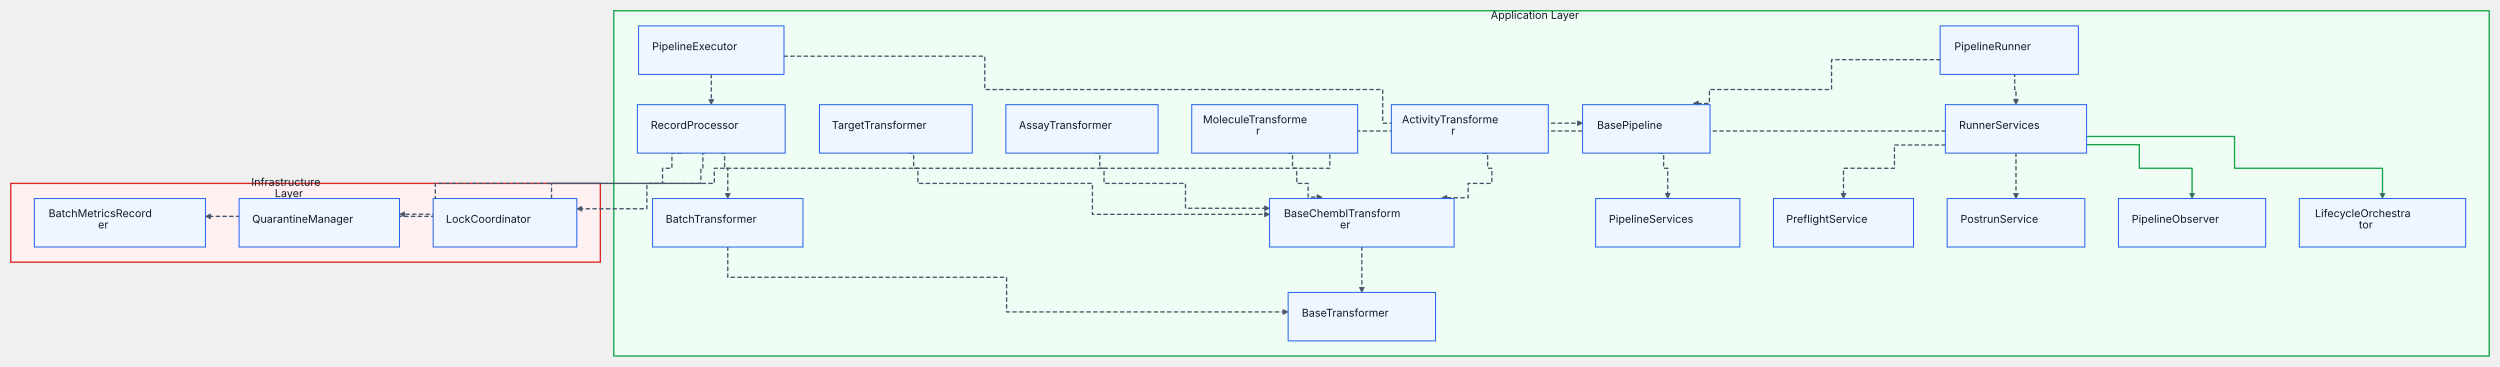
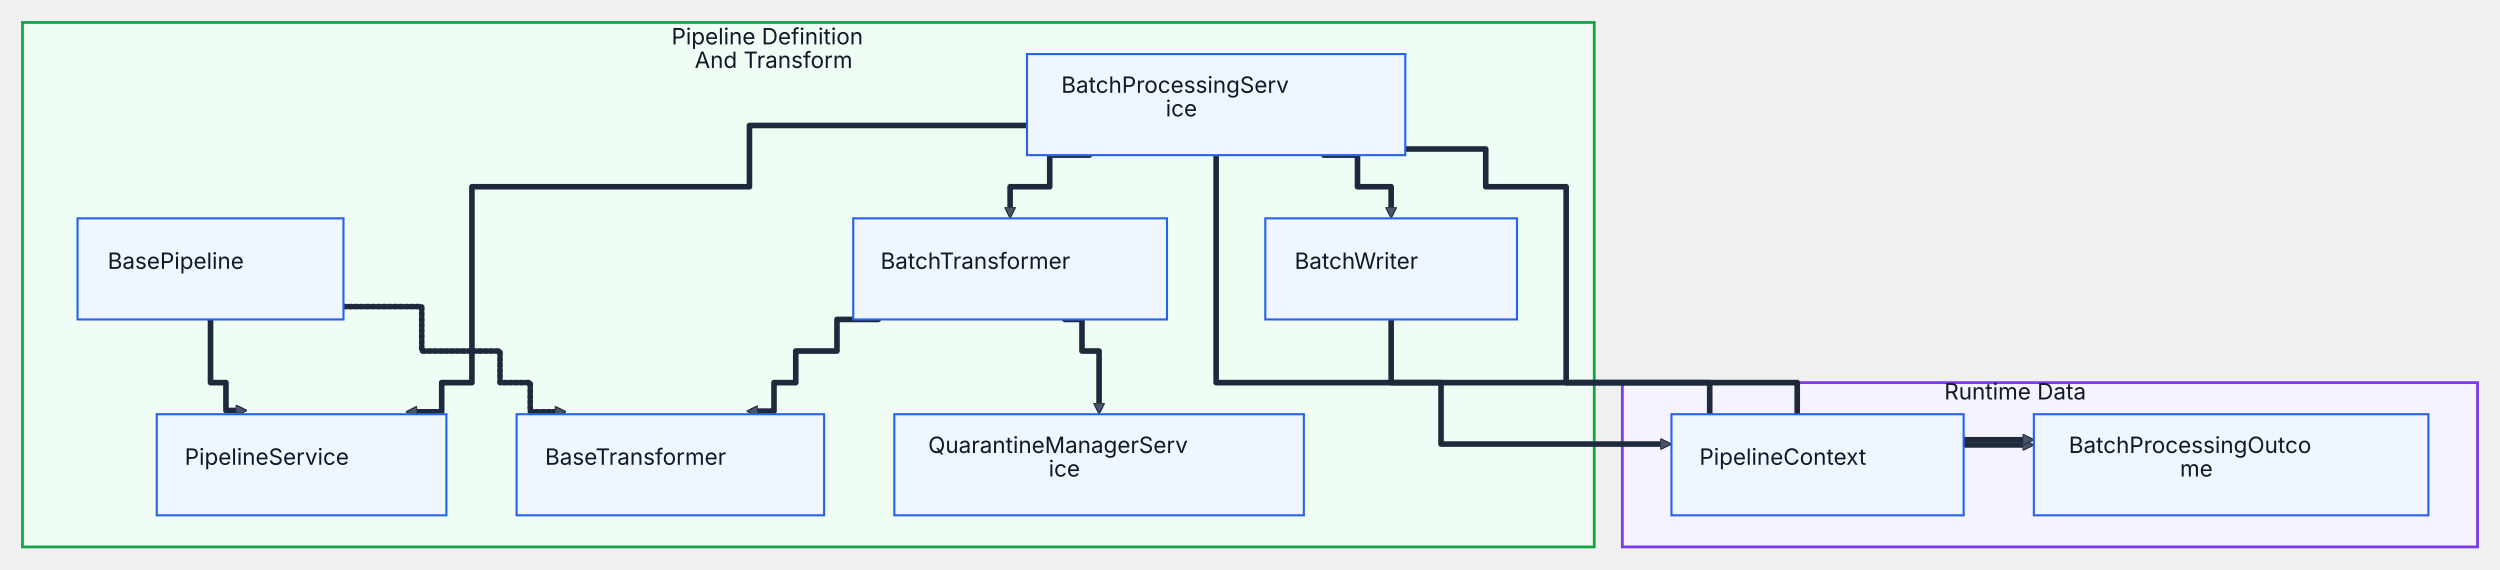
- <svg xmlns="http://www.w3.org/2000/svg" id="my-svg" width="100%" aria-roledescription="flowchart-v2" class="flowchart" style="max-width:3714.49px;background-color:white" viewBox="-8 -8 3714.488 545">
+ <svg xmlns="http://www.w3.org/2000/svg" id="my-svg" width="100%" aria-roledescription="flowchart-v2" class="flowchart" style="max-width:1780.46px;background-color:white" viewBox="-8 -8 1780.457 405.5">
  <style>#my-svg{font-family:Inter,-apple-system,BlinkMacSystemFont,'Segoe UI',Roboto,Oxygen,Ubuntu,sans-serif;font-size:16px;fill:#212121;}@keyframes edge-animation-frame{from{stroke-dashoffset:0;}}@keyframes dash{to{stroke-dashoffset:0;}}#my-svg .edge-animation-slow{stroke-dasharray:9,5!important;stroke-dashoffset:900;animation:dash 50s linear infinite;stroke-linecap:round;}#my-svg .edge-animation-fast{stroke-dasharray:9,5!important;stroke-dashoffset:900;animation:dash 20s linear infinite;stroke-linecap:round;}#my-svg .error-icon{fill:#f0fdf4;}#my-svg .error-text{fill:#212121;stroke:#212121;}#my-svg .edge-thickness-normal{stroke-width:1px;}#my-svg .edge-thickness-thick{stroke-width:3.5px;}#my-svg .edge-pattern-solid{stroke-dasharray:0;}#my-svg .edge-thickness-invisible{stroke-width:0;fill:none;}#my-svg .edge-pattern-dashed{stroke-dasharray:3;}#my-svg .edge-pattern-dotted{stroke-dasharray:2;}#my-svg .marker{fill:#475569;stroke:#475569;}#my-svg .marker.cross{stroke:#475569;}#my-svg svg{font-family:Inter,-apple-system,BlinkMacSystemFont,'Segoe UI',Roboto,Oxygen,Ubuntu,sans-serif;font-size:16px;}#my-svg p{margin:0;}#my-svg .label{font-family:Inter,-apple-system,BlinkMacSystemFont,'Segoe UI',Roboto,Oxygen,Ubuntu,sans-serif;color:#212121;}#my-svg .cluster-label text{fill:#1e40af;}#my-svg .cluster-label span{color:#1e40af;}#my-svg .cluster-label span p{background-color:transparent;}#my-svg .label text,#my-svg span{fill:#212121;color:#212121;}#my-svg .node rect,#my-svg .node circle,#my-svg .node ellipse,#my-svg .node polygon,#my-svg .node path{fill:#eff6ff;stroke:#2563eb;stroke-width:1px;}#my-svg .rough-node .label text,#my-svg .node .label text,#my-svg .image-shape .label,#my-svg .icon-shape .label{text-anchor:middle;}#my-svg .node .katex path{fill:#000;stroke:#000;stroke-width:1px;}#my-svg .rough-node .label,#my-svg .node .label,#my-svg .image-shape .label,#my-svg .icon-shape .label{text-align:center;}#my-svg .node.clickable{cursor:pointer;}#my-svg .root .anchor path{fill:#475569!important;stroke-width:0;stroke:#475569;}#my-svg .arrowheadPath{fill:#0b0b0b;}#my-svg .edgePath .path{stroke:#475569;stroke-width:2.0px;}#my-svg .flowchart-link{stroke:#475569;fill:none;}#my-svg .edgeLabel{background-color:#ffffff;text-align:center;}#my-svg .edgeLabel p{background-color:#ffffff;}#my-svg .edgeLabel rect{opacity:0.5;background-color:#ffffff;fill:#ffffff;}#my-svg .labelBkg{background-color:rgba(255, 255, 255, 0.5);}#my-svg .cluster rect{fill:#f8fafc;stroke:#94a3b8;stroke-width:1px;}#my-svg .cluster text{fill:#1e40af;}#my-svg .cluster span{color:#1e40af;}#my-svg div.mermaidTooltip{position:absolute;text-align:center;max-width:200px;padding:2px;font-family:Inter,-apple-system,BlinkMacSystemFont,'Segoe UI',Roboto,Oxygen,Ubuntu,sans-serif;font-size:12px;background:#f0fdf4;border:1px solid #16a34a;border-radius:2px;pointer-events:none;z-index:100;}#my-svg .flowchartTitleText{text-anchor:middle;font-size:18px;fill:#212121;}#my-svg rect.text{fill:none;stroke-width:0;}#my-svg .icon-shape,#my-svg .image-shape{background-color:#ffffff;text-align:center;}#my-svg .icon-shape p,#my-svg .image-shape p{background-color:#ffffff;padding:2px;}#my-svg .icon-shape rect,#my-svg .image-shape rect{opacity:0.5;background-color:#ffffff;fill:#ffffff;}#my-svg .label-icon{display:inline-block;height:1em;overflow:visible;vertical-align:-0.125em;}#my-svg .node .label-icon path{fill:currentColor;stroke:revert;stroke-width:revert;}#my-svg :root{--mermaid-font-family:"trebuchet ms",verdana,arial,sans-serif;}#my-svg .port&gt;*{fill:#f5f3ff!important;stroke:#7c3aed!important;stroke-width:1px!important;color:#111827!important;}#my-svg .port span{fill:#f5f3ff!important;stroke:#7c3aed!important;stroke-width:1px!important;color:#111827!important;}#my-svg .port tspan{fill:#111827!important;}#my-svg .adapter&gt;*{fill:#fff1f2!important;stroke:#dc2626!important;stroke-width:1px!important;color:#111827!important;}#my-svg .adapter span{fill:#fff1f2!important;stroke:#dc2626!important;stroke-width:1px!important;color:#111827!important;}#my-svg .adapter tspan{fill:#111827!important;}#my-svg .service&gt;*{fill:#eff6ff!important;stroke:#2563eb!important;stroke-width:1px!important;color:#111827!important;}#my-svg .service span{fill:#eff6ff!important;stroke:#2563eb!important;stroke-width:1px!important;color:#111827!important;}#my-svg .service tspan{fill:#111827!important;}#my-svg .process&gt;*{fill:#f0fdf4!important;stroke:#16a34a!important;stroke-width:1px!important;color:#111827!important;}#my-svg .process span{fill:#f0fdf4!important;stroke:#16a34a!important;stroke-width:1px!important;color:#111827!important;}#my-svg .process tspan{fill:#111827!important;}#my-svg .storage&gt;*{fill:#fff7ed!important;stroke:#f59e0b!important;stroke-width:1px!important;color:#111827!important;}#my-svg .storage span{fill:#fff7ed!important;stroke:#f59e0b!important;stroke-width:1px!important;color:#111827!important;}#my-svg .storage tspan{fill:#111827!important;}/*
 * Пользовательские стили диаграмм BioETL (структурированная копия)
 * Источник: custom.css
 * Цель: сгруппировать правила по типам элементов и документировать назначение каждого CSS-параметра.
 */

/* =========================================================
 * 1) Глобальная типографика и базовое поведение текста
 * ========================================================= */
svg {
    /* Задаёт основной стек шрифтов для всего текста в SVG. */
    font-family: Inter, -apple-system, BlinkMacSystemFont, 'Segoe UI', Roboto,
    Oxygen, Ubuntu, sans-serif;
}



/* =========================================================
 * 2) Общая геометрия узлов (для нескольких типов диаграмм)
 * ========================================================= */
.node rect,
.node circle,
.node ellipse,
.node polygon,
.node path {
    /* Единая толщина контура для фигур узлов. */
    stroke-width: 1.5px !important;
    /* Скругляет углы по горизонтали для более мягкого вида. */
    rx: 8;
    /* Скругляет углы по вертикали в паре с rx. */
    ry: 8;
    /* Добавляет лёгкую тень и отделяет узлы от фона. */
    filter:  none; /*  drop-shadow(0px 1px 2px rgba(0, 0, 0, 0.05));*/
}

/* =========================================================
 * 3) Контейнеры subgraph / cluster
 * ========================================================= */
.cluster rect,
.cluster path {
    /* Увеличивает радиус углов у контейнеров-групп. */
    rx: 10;
    /* Поддерживает симметрию скругления по вертикали. */
    ry: 10;
    /* Нейтральная заливка контейнера для снижения визуального шума. */
    fill: #f8fafc;
    /* Приглушённая обводка, чтобы границы были заметны, но не доминировали. */
    stroke: #94a3b8;
    /* Толщина границы контейнера в тон большинству узлов. */
    stroke-width: 1.5px;
    /* Убирает пунктир у рамок контейнеров. */
    stroke-dasharray: none;
    /* Делает фон контейнера полностью непрозрачным. */
    fill-opacity: 1;
    /* Отключает тень контейнера, чтобы акцент оставался на узлах. */
    filter: none;
}

.cluster text {
    /* Нормальный вес шрифта для заголовков групп. */
    font-weight: 400;
    /* Увеличенный размер заголовка относительно текста узлов. */
    font-size: 16px;
}

/* =========================================================
 * 4) Стили линий связей (edges/links)
 * ========================================================= */
.edgePath .path {
    /* Делает основные ребра более заметными в плотных графах. */
    stroke-width: 2.5px;
    /* Скругляет соединения сегментов линий. */
    stroke-linejoin: round;
    /* Скругляет окончания линий. */
    stroke-linecap: round;
}

.edgePath path,
.flowchart-link,
.relation,
.messageLine0,
.messageLine1,
.transition path {
    /* Унифицированные скруглённые соединения для всех типов линий. */
    stroke-linejoin: round;
    /* Унифицированные скруглённые окончания для всех типов линий. */
    stroke-linecap: round;
}

.transition path {
    /* Выравнивает толщину переходов state diagram с основными ребрами. */
    stroke-width: 2.5px;
}

/* =========================================================
 * 5) Подписи ребер и fallback-текст
 * ========================================================= */
.edgeLabel {
    /* Компактный размер шрифта для подписей на связях. */
    font-size: 12px;
    /* Плотная межстрочность для экономии места. */
    line-height: 1.1;
    /* Базовый непрозрачный фон под подписью. */
    background-color: #ffffff;
    /* Небольшие внутренние отступы вокруг текста. */
    padding: 1px 3px;
    /* Мягкое скругление фона подписи. */
    border-radius: 2px;
}

.edgeLabel span,
.edgeLabel p,
text.fo-fallback {
    /* Принудительный тёмный fill для контраста в SVG-рендерах. */
    fill: #111827 !important;
    /* Принудительный тёмный цвет для HTML-подписей. */
    color: #111827 !important;
    /* Полная непрозрачность текста. */
    opacity: 1 !important;
    /* Компактная межстрочность для многострочных подписей. */
    line-height: 1.1;
    /* Убирает стандартные внешние отступы HTML-параграфов. */
    margin: 0;
    /* Убирает стандартные внутренние отступы HTML-параграфов. */
    padding: 0;
}

.edgeLabel .labelBkg,
.labelBkg {
    /* Жёстко задаёт белый фон под текстом подписей. */
    background-color: #ffffff !important;
    /* Делает фон полностью непрозрачным во всех просмотрщиках. */
    opacity: 1 !important;
}

.edgeLabel rect {
    /* Переопределяет полупрозрачный фон по умолчанию у Mermaid. */
    opacity: 1 !important;
    /* Жёстко фиксирует белую заливку прямоугольника под подписью. */
    fill: #ffffff !important;
}

/* =========================================================
 * 6) Элементы sequence diagram
 * ========================================================= */
.actor {
    /* Толщина границы actor-блоков. */
    stroke-width: 1.5px;
    /* Скругление углов actor-блоков по горизонтали. */
    rx: 4;
    /* Скругление углов actor-блоков по вертикали. */
    ry: 4;
}

.messageLine0,
.messageLine1 {
    /* Толщина линий сообщений в sequence diagram. */
    stroke-width: 1.6px;
}

.messageText {
    /* Базовый размер текста сообщений. */
    font-size: 13px;
}

.activation0 {
    /* Более тонкая линия activation bar, чтобы не перегружать схему. */
    stroke-width: 1px;
}

.note {
    /* Скругление углов заметки по горизонтали. */
    rx: 4;
    /* Скругление углов заметки по вертикали. */
    ry: 4;
    /* Тонкая граница для вторичных блоков. */
    stroke-width: 1px;
    /* Лёгкая тень для визуального отделения заметок. */
    filter: drop-shadow(1px 1px 2px rgba(0, 0, 0, 0.06));
}

/* =========================================================
 * 7) Базовые элементы class diagram
 * ========================================================= */
g.classGroup rect {
    /* Скругление углов class box по горизонтали. */
    rx: 10;
    /* Скругление углов class box по вертикали. */
    ry: 10;
    /* Толщина границы class box. */
    stroke-width: 1.5px;
    /* Мягкая тень у class box без агрессивного контраста. */
    filter: drop-shadow(1px 1px 2px rgba(0, 0, 0, 0.06));
}

g.classGroup text {
    /* Базовый размер текста внутри class diagram. */
    font-size: 14px;
    padding: 10px 10px; 
}

g.classGroup line {
    /* Толщина внутренних разделителей класса. */
    stroke-width: 1px;
}

.relation {
    /* Толщина связей между классами на уровне основных ребер. */
    stroke-width: 2.5px;
}

/* =========================================================
 * 8) Типографика HTML-лейблов class diagram
 * ========================================================= */
g.label-group .nodeLabel {
    /* Увеличенный размер названия класса для иерархии. */
    font-size: 16px !important;
    /* Полужирный акцент на имени класса. */
    font-weight: 200 !important;
    /* Лёгкое межбуквенное расстояние для читаемости заголовка. */
    letter-spacing: 0.01em;
}

g.annotation-group .nodeLabel {
    /* Уменьшенный размер для стереотипов/аннотаций. */
    font-size: 11px !important;
    /* Курсив для визуального отделения аннотаций. */
    font-style: italic !important;
    /* Небольшое ослабление контраста вторичного текста. */
    opacity: 0.8;
}

g.members-group .nodeLabel,
g.methods-group .nodeLabel {
    /* Компактный размер для атрибутов и методов. */
    font-size: 12px !important;
    /* Нормальный вес шрифта для плотного структурного текста. */
    font-weight: 400 !important;
}

/* =========================================================
 * 9) Помощники размеров foreignObject (class/flowchart)
 * ========================================================= */
g.members-group foreignObject,
g.methods-group foreignObject {
    /* Минимальная высота областей members/methods. */
    min-height: 40px;
}

.node foreignObject &gt; div,
g.classGroup foreignObject &gt; div {
    /* Стабилизирует вычисление размеров с учётом отступов/границ. */
    box-sizing: border-box;
}

.node.size-sm foreignObject &gt; div {
    /* Минимальная высота для малого размерного уровня узла. */
    min-height: 80px;
    /* Минимальная ширина для малого размерного уровня узла. */
    min-width: 180px;
}

.node.size-md foreignObject &gt; div {
    /* Минимальная высота для среднего размерного уровня узла. */
    min-height: 140px;
    /* Минимальная ширина для среднего размерного уровня узла. */
    min-width: 260px;
}

.node.size-lg foreignObject &gt; div {
    /* Минимальная высота для большого размерного уровня узла. */
    min-height: 200px;
    /* Минимальная ширина для большого размерного уровня узла. */
    min-width: 340px;
}

/* =========================================================
 * 10) Элементы state diagram
 * ========================================================= */
g.stateGroup rect {
    /* Скругление углов контейнеров состояний по горизонтали. */
    rx: 8;
    /* Скругление углов контейнеров состояний по вертикали. */
    ry: 8;
}

.statediagram-state rect {
    /* Скругление углов узлов состояния по горизонтали. */
    rx: 8;
    /* Скругление углов узлов состояния по вертикали. */
    ry: 8;
    /* Толщина границы узла состояния. */
    stroke-width: 1.5px;
    /* Лёгкая тень для визуального отделения state box. */
    filter: drop-shadow(1px 2px 3px rgba(0, 0, 0, 0.08));
}

/* =========================================================
 * 11) Элементы ER diagram
 * ========================================================= */
.er.entityBox {
    /* Толщина границы сущности ER-диаграммы. */
    stroke-width: 1.5px;
    /* Скругление углов сущности по горизонтали. */
    rx: 4;
    /* Скругление углов сущности по вертикали. */
    ry: 4;
    /* Лёгкая тень для отделения блоков сущностей. */
    filter: drop-shadow(1px 2px 3px rgba(0, 0, 0, 0.08));
}

/* =========================================================
 * 12) Узлы mindmap
 * ========================================================= */
.mindmap-node rect,
.mindmap-node circle {
    /* Толщина контура узлов mindmap. */
    stroke-width: 1.5px;
    /* Чуть более выраженная тень для плотных радиальных веток. */
    filter: drop-shadow(1px 2px 2px rgba(0, 0, 0, 0.1));
}

/* =========================================================
 * 13) Маркеры стрелок
 * ========================================================= */
marker path {
    /* Единый нейтральный цвет наконечников стрелок. */
    fill: #475569;
}

/* =========================================================
 * 14) Цветовая карта архитектурных слоёв (fallback-селекторы)
 * ========================================================= */
[id*="Domain"] &gt; rect,
[id*="Domain"] &gt; path {
    /* Цвет фона для доменного слоя. */
    fill: #f5f3ff !important;
    /* Цвет границы для доменного слоя. */
    stroke: #7c3aed !important;
}

.cluster[id*="Domain"] &gt; rect,
.cluster[id*="Domain"] &gt; path {
    fill: #ffffff !important;
}

[id*="Application"] &gt; rect,
[id*="Application"] &gt; path {
    /* Цвет фона для application-слоя. */
    fill: #f0fdf4 !important;
    /* Цвет границы для application-слоя. */
    stroke: #16a34a !important;
}

.cluster[id*="Application"] &gt; rect,
.cluster[id*="Application"] &gt; path {
    fill: #ffffff !important;
}

[id*="Infrastructure"] &gt; rect,
[id*="Infrastructure"] &gt; path {
    /* Цвет фона для infrastructure-слоя. */
    fill: #fff1f2 !important;
    /* Цвет границы для infrastructure-слоя. */
    stroke: #dc2626 !important;
}

.cluster[id*="Infrastructure"] &gt; rect,
.cluster[id*="Infrastructure"] &gt; path {
    fill: #ffffff !important;
}

[id*="Composition"] &gt; rect,
[id*="Composition"] &gt; path {
    /* Цвет фона для composition-слоя. */
    fill: #fff7ed !important;
    /* Цвет границы для composition-слоя. */
    stroke: #f59e0b !important;
}

.cluster[id*="Composition"] &gt; rect,
.cluster[id*="Composition"] &gt; path {
    fill: #ffffff !important;
}

[id*="Interfaces"] &gt; rect,
[id*="Interfaces"] &gt; path {
    /* Цвет фона для слоя интерфейсов. */
    fill: #eff6ff !important;
    /* Цвет границы для слоя интерфейсов. */
    stroke: #2563eb !important;
}

.cluster[id*="Interfaces"] &gt; rect,
.cluster[id*="Interfaces"] &gt; path {
    fill: #ffffff !important;
}

[id*="External"] &gt; rect,
[id*="External"] &gt; path {
    /* Цвет фона для внешних систем. */
    fill: #f1f5f9 !important;
    /* Цвет границы для внешних систем. */
    stroke: #64748b !important;
}

.cluster[id*="External"] &gt; rect,
.cluster[id*="External"] &gt; path {
    fill: #ffffff !important;
}

/* Белая подложка под подписи всех архитектурных/medallion слоёв */
g.cluster[id*="Domain"] .cluster-label foreignObject &gt; div,
g.cluster[id*="Application"] .cluster-label foreignObject &gt; div,
g.cluster[id*="Infrastructure"] .cluster-label foreignObject &gt; div,
g.cluster[id*="Composition"] .cluster-label foreignObject &gt; div,
g.cluster[id*="Interfaces"] .cluster-label foreignObject &gt; div,
g.cluster[id*="External"] .cluster-label foreignObject &gt; div,
g.cluster[id*="Bronze"] .cluster-label foreignObject &gt; div,
g.cluster[id*="Silver"] .cluster-label foreignObject &gt; div,
g.cluster[id*="Gold"] .cluster-label foreignObject &gt; div,
g.cluster[id*="Quarantine"] .cluster-label foreignObject &gt; div {
    background: #ffffff !important;
    padding: 0 6px !important;
    border-radius: 4px;
}

/* Fallback для рендеров без foreignObject: не рисуем толстую обводку */
g.cluster[id*="Domain"] .cluster-label text.fo-fallback,
g.cluster[id*="Application"] .cluster-label text.fo-fallback,
g.cluster[id*="Infrastructure"] .cluster-label text.fo-fallback,
g.cluster[id*="Composition"] .cluster-label text.fo-fallback,
g.cluster[id*="Interfaces"] .cluster-label text.fo-fallback,
g.cluster[id*="External"] .cluster-label text.fo-fallback,
g.cluster[id*="Bronze"] .cluster-label text.fo-fallback,
g.cluster[id*="Silver"] .cluster-label text.fo-fallback,
g.cluster[id*="Gold"] .cluster-label text.fo-fallback,
g.cluster[id*="Quarantine"] .cluster-label text.fo-fallback {
    fill: #111827 !important;
    stroke: none !important;
}

/* =========================================================
 * 15) Цветовая карта слоёв Medallion
 * ========================================================= */
[id*="Bronze"] &gt; rect,
[id*="Bronze"] &gt; path {
    /* Цвет фона Bronze-слоя. */
    fill: #fff7ed !important;
    /* Цвет границы Bronze-слоя. */
    stroke: #f59e0b !important;
}

[id*="Silver"] &gt; rect,
[id*="Silver"] &gt; path {
    /* Цвет фона Silver-слоя. */
    fill: #f8fafc !important;
    /* Цвет границы Silver-слоя. */
    stroke: #475569 !important;
}

[id*="Gold"] &gt; rect,
[id*="Gold"] &gt; path {
    /* Цвет фона Gold-слоя. */
    fill: #fefce8 !important;
    /* Цвет границы Gold-слоя. */
    stroke: #ca8a04 !important;
}

[id*="Quarantine"] &gt; rect,
[id*="Quarantine"] &gt; path {
    /* Цвет фона для карантинных/проблемных потоков данных. */
    fill: #ffe4e6 !important;
    /* Цвет границы для карантинных/проблемных потоков данных. */
    stroke: #e11d48 !important;
}
/* Нормализует вес текста в узлах и заголовках слоёв (без полужирного акцента). */
.node .label text,
.node .label tspan,
.node .label .nodeLabel,
text.fo-fallback {
    stroke: none !important;
    stroke-width: 0 !important;
    fill: #111827 !important;
    font-weight: 400 !important;
}
/* Single text layer (fallback-only) */
text.fo-fallback {
    display: inline !important;
}

foreignObject {
    display: none !important;
}/* bioetl-inject */#my-svg .edgeLabel rect{opacity:1!important;fill:#ffffff!important}#my-svg .labelBkg{background-color:#ffffff!important;opacity:1!important}#my-svg .edgeLabel .labelBkg{background-color:#ffffff!important;opacity:1!important}#my-svg .edgeLabel{font-size:12px;line-height:1.1;padding:1px 3px}#my-svg .edgeLabel span{color:#111827!important;fill:#111827!important;opacity:1!important;line-height:1.1;margin:0;padding:0}#my-svg .edgeLabel p{color:#111827!important;fill:#111827!important;opacity:1!important;line-height:1.1;margin:0;padding:0}#my-svg text.fo-fallback{color:#111827!important;fill:#111827!important;opacity:1!important}</style>
  <marker id="my-svg_flowchart-v2-pointEnd" class="marker flowchart-v2" markerHeight="8" markerUnits="userSpaceOnUse" markerWidth="8" orient="auto" refX="5" refY="5" viewBox="0 0 10 10">
    <path d="m0 0 10 5-10 5z" class="arrowMarkerPath" style="stroke-width:1;stroke-dasharray:1,0" />
  </marker>
  <marker id="my-svg_flowchart-v2-pointStart" class="marker flowchart-v2" markerHeight="8" markerUnits="userSpaceOnUse" markerWidth="8" orient="auto" refX="4.5" refY="5" viewBox="0 0 10 10">
    <path d="m0 5 10 5V0z" class="arrowMarkerPath" style="stroke-width:1;stroke-dasharray:1,0" />
  </marker>
  <marker id="my-svg_flowchart-v2-circleEnd" class="marker flowchart-v2" markerHeight="11" markerUnits="userSpaceOnUse" markerWidth="11" orient="auto" refX="11" refY="5" viewBox="0 0 10 10">
    <circle cx="5" cy="5" r="5" class="arrowMarkerPath" style="stroke-width:1;stroke-dasharray:1,0" />
  </marker>
  <marker id="my-svg_flowchart-v2-circleStart" class="marker flowchart-v2" markerHeight="11" markerUnits="userSpaceOnUse" markerWidth="11" orient="auto" refX="-1" refY="5" viewBox="0 0 10 10">
    <circle cx="5" cy="5" r="5" class="arrowMarkerPath" style="stroke-width:1;stroke-dasharray:1,0" />
  </marker>
  <marker id="my-svg_flowchart-v2-crossEnd" class="marker cross flowchart-v2" markerHeight="11" markerUnits="userSpaceOnUse" markerWidth="11" orient="auto" refX="12" refY="5.2" viewBox="0 0 11 11">
    <path d="m1 1 9 9m0-9-9 9" class="arrowMarkerPath" style="stroke-width:2;stroke-dasharray:1,0" />
  </marker>
  <marker id="my-svg_flowchart-v2-crossStart" class="marker cross flowchart-v2" markerHeight="11" markerUnits="userSpaceOnUse" markerWidth="11" orient="auto" refX="-1" refY="5.2" viewBox="0 0 11 11">
    <path d="m1 1 9 9m0-9-9 9" class="arrowMarkerPath" style="stroke-width:2;stroke-dasharray:1,0" />
  </marker>
  <g class="root">
    <g class="clusters">
-       <g id="Infrastructure" class="cluster" data-look="classic">
-         <path d="M8 264.5h876v117H8z" style="fill:#fff1f2!important;stroke:#dc2626!important;stroke-width:2px!important" />
+       <g id="RuntimeData" class="cluster" data-look="classic">
+         <path d="M1147.395 264.5h609.063v117h-609.063z" style="fill:#f5f3ff!important;stroke:#7c3aed!important;stroke-width:2px!important" />
        <g class="cluster-label">
-           <text xml:space="preserve" x="69.367" y="3.6" class="fo-fallback" text-anchor="middle" transform="translate(376.633 264.5)">
-             <tspan x="69.367">Infrastructure</tspan>
-             <tspan x="69.367" dy="16.8">Layer</tspan>
-           </text>
-         </g>
-       </g>
-       <g id="Application" class="cluster" data-look="classic">
-         <path d="M904 8h2786.488v513H904z" style="fill:#f0fdf4!important;stroke:#16a34a!important;stroke-width:2px!important" />
+           <text xml:space="preserve" x="48.914" y="12" class="fo-fallback" text-anchor="middle" transform="translate(1403.012 264.5)">
+             <tspan x="48.914">Runtime Data</tspan>
+           </text>
+         </g>
+       </g>
+       <g id="DomainFacing" class="cluster" data-look="classic">
+         <path d="M8 8h1119.395v373.5H8z" style="fill:#f0fdf4!important;stroke:#16a34a!important;stroke-width:2px!important" />
        <g class="cluster-label">
-           <text xml:space="preserve" x="61.375" y="12" class="fo-fallback" text-anchor="middle" transform="translate(2235.87 8)">
-             <tspan x="61.375">Application Layer</tspan>
+           <text xml:space="preserve" x="100" y="15.6" class="fo-fallback" text-anchor="middle" transform="translate(467.697 8)">
+             <tspan x="100">Pipeline Definition</tspan>
+             <tspan x="100" dy="16.8">And Transform</tspan>
          </text>
        </g>
      </g>
    </g>
    <g class="edgePaths">
-       <path id="L_N2_N8_0" marker-end="url(#my-svg_flowchart-v2-pointEnd__475569)" d="M2015.41 359v22.5h0V404h0v18.5h0" class="edge-thickness-normal edge-pattern-solid edge-thickness-normal edge-pattern-solid flowchart-link" data-edge="true" data-et="edge" data-id="L_N2_N8_0" data-points="W3sieCI6MjAxNS40MTAxNTYyNSwieSI6MzU5fSx7IngiOjIwMTUuNDEwMTU2MjUsInkiOjM4MS41fSx7IngiOjIwMTUuNDEwMTU2MjUsInkiOjQwNH0seyJ4IjoyMDE1LjQxMDE1NjI1LCJ5Ijo0MjYuNX1d" style="stroke:#475569;stroke-width:2px;stroke-dasharray:5;fill:none;stroke:#475569;stroke-width:2px;stroke-dasharray:5;fill:none" />
-       <path id="L_N14_N2_0" marker-end="url(#my-svg_flowchart-v2-pointEnd__475569)" d="M2195.995 219.5h6.298V242h6.297v22.5h-35.236v21.341h-35.236" class="edge-thickness-normal edge-pattern-solid edge-thickness-normal edge-pattern-solid flowchart-link" data-edge="true" data-et="edge" data-id="L_N14_N2_0" data-points="W3sieCI6MjE5NS45OTUxOTIzMDc2OTI0LCJ5IjoyMTkuNX0seyJ4IjoyMjA4LjU4OTg0Mzc1LCJ5IjoyNDJ9LHsieCI6MjIwOC41ODk4NDM3NSwieSI6MjY0LjV9LHsieCI6MjEzNC4yODk5NjM5NDIzMDc2LCJ5IjoyODd9XQ==" style="stroke:#475569;stroke-width:2px;stroke-dasharray:5;fill:none;stroke:#475569;stroke-width:2px;stroke-dasharray:5;fill:none" />
-       <path id="L_N15_N2_0" marker-end="url(#my-svg_flowchart-v2-pointEnd__475569)" d="M1906.112 219.5h6.298V242h6.297v22.5h16.886v20.43h16.885" class="edge-thickness-normal edge-pattern-solid edge-thickness-normal edge-pattern-solid flowchart-link" data-edge="true" data-et="edge" data-id="L_N15_N2_0" data-points="W3sieCI6MTkwNi4xMTIzNzk4MDc2OTI0LCJ5IjoyMTkuNX0seyJ4IjoxOTE4LjcwNzAzMTI1LCJ5IjoyNDJ9LHsieCI6MTkxOC43MDcwMzEyNSwieSI6MjY0LjV9LHsieCI6MTk1NS45MDA1NDA4NjUzODQ1LCJ5IjoyODd9XQ==" style="stroke:#475569;stroke-width:2px;stroke-dasharray:5;fill:none;stroke:#475569;stroke-width:2px;stroke-dasharray:5;fill:none" />
-       <path id="L_N16_N2_0" marker-end="url(#my-svg_flowchart-v2-pointEnd__475569)" d="M1619.776 219.5h6.298V242h6.297v22.5h121.007v36.962h121.008" class="edge-thickness-normal edge-pattern-solid edge-thickness-normal edge-pattern-solid flowchart-link" data-edge="true" data-et="edge" data-id="L_N16_N2_0" data-points="W3sieCI6MTYxOS43NzY0NDIzMDc2OTI0LCJ5IjoyMTkuNX0seyJ4IjoxNjMyLjM3MTA5Mzc1LCJ5IjoyNDJ9LHsieCI6MTYzMi4zNzEwOTM3NSwieSI6MjY0LjV9LHsieCI6MTg3OC4zMzk4NDM3NSwieSI6MzAyLjA2NTgwNzk5MTE4ODl9XQ==" style="stroke:#475569;stroke-width:2px;stroke-dasharray:5;fill:none;stroke:#475569;stroke-width:2px;stroke-dasharray:5;fill:none" />
-       <path id="L_N17_N2_0" marker-end="url(#my-svg_flowchart-v2-pointEnd__475569)" d="M1343.222 219.5h6.297V242h6.297v22.5h259.27v45.99h259.269" class="edge-thickness-normal edge-pattern-solid edge-thickness-normal edge-pattern-solid flowchart-link" data-edge="true" data-et="edge" data-id="L_N17_N2_0" data-points="W3sieCI6MTM0My4yMjE3NTQ4MDc2OTI0LCJ5IjoyMTkuNX0seyJ4IjoxMzU1LjgxNjQwNjI1LCJ5IjoyNDJ9LHsieCI6MTM1NS44MTY0MDYyNSwieSI6MjY0LjV9LHsieCI6MTg3OC4zMzk4NDM3NSwieSI6MzEwLjg0MzEwMjk5OTAwNTA1fV0=" style="stroke:#475569;stroke-width:2px;stroke-dasharray:5;fill:none;stroke:#475569;stroke-width:2px;stroke-dasharray:5;fill:none" />
-       <path id="L_N5_N4_0" marker-end="url(#my-svg_flowchart-v2-pointEnd__475569)" d="M2874.629 80.624h-161.336V125h-181.451v20.672h-20.115" class="edge-thickness-normal edge-pattern-solid edge-thickness-normal edge-pattern-solid flowchart-link" data-edge="true" data-et="edge" data-id="L_N5_N4_0" data-points="W3sieCI6Mjg3NC42Mjg5MDYyNSwieSI6ODAuNjI0MzIwNDUyNTQxODh9LHsieCI6MjU1MS45NTcwMzEyNSwieSI6MTI1fSx7IngiOjI1MDguMTY5NDcxMTUzODQ2LCJ5IjoxNDcuNX1d" style="stroke:#475569;stroke-width:2px;stroke-dasharray:5;fill:none;stroke:#475569;stroke-width:2px;stroke-dasharray:5;fill:none" />
-       <path id="L_N5_N1_0" marker-end="url(#my-svg_flowchart-v2-pointEnd__475569)" d="M2983.486 102.5h1.923V125h1.923v18.5h0" class="edge-thickness-normal edge-pattern-solid edge-thickness-normal edge-pattern-solid flowchart-link" data-edge="true" data-et="edge" data-id="L_N5_N1_0" data-points="W3sieCI6Mjk4My40ODU4Nzc0MDM4NDYsInkiOjEwMi41fSx7IngiOjI5ODcuMzMyMDMxMjUsInkiOjEyNX0seyJ4IjoyOTg3LjMzMjAzMTI1LCJ5IjoxNDcuNX1d" style="stroke:#475569;stroke-width:2px;stroke-dasharray:5;fill:none;stroke:#475569;stroke-width:2px;stroke-dasharray:5;fill:none" />
-       <path id="L_N6_N4_0" marker-end="url(#my-svg_flowchart-v2-pointEnd__475569)" d="M1156.844 75.469h298.306V125h591.289v50.068h292.982" class="edge-thickness-normal edge-pattern-solid edge-thickness-normal edge-pattern-solid flowchart-link" data-edge="true" data-et="edge" data-id="L_N6_N4_0" data-points="W3sieCI6MTE1Ni44NDM3NSwieSI6NzUuNDY5MzY2NTQyNjc2NzR9LHsieCI6MTc1My40NTcwMzEyNSwieSI6MTI1fSx7IngiOjIzNDMuNDA2MjUsInkiOjE3NS40MDgxMDgwMTU1ODczfV0=" style="stroke:#475569;stroke-width:2px;stroke-dasharray:5;fill:none;stroke:#475569;stroke-width:2px;stroke-dasharray:5;fill:none" />
-       <path id="L_N6_N3_0" marker-end="url(#my-svg_flowchart-v2-pointEnd__475569)" d="M1048.805 102.5V125h0v18.5h0" class="edge-thickness-normal edge-pattern-solid edge-thickness-normal edge-pattern-solid flowchart-link" data-edge="true" data-et="edge" data-id="L_N6_N3_0" data-points="W3sieCI6MTA0OC44MDQ2ODc1LCJ5IjoxMDIuNX0seyJ4IjoxMDQ4LjgwNDY4NzUsInkiOjEyNX0seyJ4IjoxMDQ4LjgwNDY4NzUsInkiOjE0Ny41fV0=" style="stroke:#475569;stroke-width:2px;stroke-dasharray:5;fill:none;stroke:#475569;stroke-width:2px;stroke-dasharray:5;fill:none" />
-       <path id="L_N3_N7_0" marker-end="url(#my-svg_flowchart-v2-pointEnd__475569)" d="M1063.886 219.5h4.713V242h4.714v22.5h0V283h0" class="edge-thickness-normal edge-pattern-solid edge-thickness-normal edge-pattern-solid flowchart-link" data-edge="true" data-et="edge" data-id="L_N3_N7_0" data-points="W3sieCI6MTA2My44ODY0MTgyNjkyMzA3LCJ5IjoyMTkuNX0seyJ4IjoxMDczLjMxMjUsInkiOjI0Mn0seyJ4IjoxMDczLjMxMjUsInkiOjI2NC41fSx7IngiOjEwNzMuMzEyNSwieSI6Mjg3fV0=" style="stroke:#475569;stroke-width:2px;stroke-dasharray:5;fill:none;stroke:#475569;stroke-width:2px;stroke-dasharray:5;fill:none" />
-       <path id="L_N3_N18_0" marker-end="url(#my-svg_flowchart-v2-pointEnd__475569)" d="M1039.271 219.5h-2.979V242h-2.979v22.5h-221.87v45.793h-221.87" class="edge-thickness-normal edge-pattern-solid edge-thickness-normal edge-pattern-solid flowchart-link" data-edge="true" data-et="edge" data-id="L_N3_N18_0" data-points="W3sieCI6MTAzOS4yNzEwMzM2NTM4NDYyLCJ5IjoyMTkuNX0seyJ4IjoxMDMzLjMxMjUsInkiOjI0Mn0seyJ4IjoxMDMzLjMxMjUsInkiOjI2NC41fSx7IngiOjU4NS41OTM3NSwieSI6MzEwLjcwMzM5MDI5NzY4NDd9XQ==" style="stroke:#475569;stroke-width:2px;stroke-dasharray:5;fill:none;stroke:#475569;stroke-width:2px;stroke-dasharray:5;fill:none" />
-       <path id="L_N3_N13_0" marker-end="url(#my-svg_flowchart-v2-pointEnd__475569)" d="M1004.249 219.5h-13.923V242h-13.924v22.5H638.837v48.986H301.271" class="edge-thickness-normal edge-pattern-solid edge-thickness-normal edge-pattern-solid flowchart-link" data-edge="true" data-et="edge" data-id="L_N3_N13_0" data-points="W3sieCI6MTAwNC4yNDkzOTkwMzg0NjE1LCJ5IjoyMTkuNX0seyJ4Ijo5NzYuNDAyMzQzNzUsInkiOjI0Mn0seyJ4Ijo5NzYuNDAyMzQzNzUsInkiOjI2NC41fSx7IngiOjI5Ny4yODEyNSwieSI6MzEzLjc3NTA0Njg3NDMxODY2fV0=" style="stroke:#475569;stroke-width:2px;stroke-dasharray:5;fill:none;stroke:#475569;stroke-width:2px;stroke-dasharray:5;fill:none" />
-       <path id="L_N7_N8_0" marker-end="url(#my-svg_flowchart-v2-pointEnd__475569)" d="M1073.313 359v22.5h0V404h414.302v51.453h414.303" class="edge-thickness-normal edge-pattern-solid edge-thickness-normal edge-pattern-solid flowchart-link" data-edge="true" data-et="edge" data-id="L_N7_N8_0" data-points="W3sieCI6MTA3My4zMTI1LCJ5IjozNTl9LHsieCI6MTA3My4zMTI1LCJ5IjozODEuNX0seyJ4IjoxMDczLjMxMjUsInkiOjQwNH0seyJ4IjoxOTA1LjkxMDE1NjI1LCJ5Ijo0NTUuNzAwNTQ1NjU3MzM4OH1d" style="stroke:#475569;stroke-width:2px;stroke-dasharray:5;fill:none;stroke:#475569;stroke-width:2px;stroke-dasharray:5;fill:none" />
-       <path id="L_N4_N9_0" marker-end="url(#my-svg_flowchart-v2-pointEnd__475569)" d="M2457.669 219.5h6.113V242h6.113v22.5h0V283h0" class="edge-thickness-normal edge-pattern-solid edge-thickness-normal edge-pattern-solid flowchart-link" data-edge="true" data-et="edge" data-id="L_N4_N9_0" data-points="W3sieCI6MjQ1Ny42Njk0NzExNTM4NDYsInkiOjIxOS41fSx7IngiOjI0NjkuODk0NTMxMjUsInkiOjI0Mn0seyJ4IjoyNDY5Ljg5NDUzMTI1LCJ5IjoyNjQuNX0seyJ4IjoyNDY5Ljg5NDUzMTI1LCJ5IjoyODd9XQ==" style="stroke:#475569;stroke-width:2px;stroke-dasharray:5;fill:none;stroke:#475569;stroke-width:2px;stroke-dasharray:5;fill:none" />
-       <path id="L_N1_N19_0" marker-end="url(#my-svg_flowchart-v2-pointEnd__475569)" d="M2882.418 186.673h-914.553V242h-914.552v22.5H953.122v37.69H852.931" class="edge-thickness-normal edge-pattern-solid edge-thickness-normal edge-pattern-solid flowchart-link" data-edge="true" data-et="edge" data-id="L_N1_N19_0" data-points="W3sieCI6Mjg4Mi40MTc5Njg3NSwieSI6MTg2LjY3MzQyODQ3NzM2NTU4fSx7IngiOjEwNTMuMzEyNSwieSI6MjQyfSx7IngiOjEwNTMuMzEyNSwieSI6MjY0LjV9LHsieCI6ODQ5LCJ5IjozMDIuOTI5ODQxNzQ4MzA0NDV9XQ==" style="stroke:#475569;stroke-width:2px;stroke-dasharray:5;fill:none;stroke:#475569;stroke-width:2px;stroke-dasharray:5;fill:none" />
-       <path id="L_N1_N10_0" marker-end="url(#my-svg_flowchart-v2-pointEnd__475569)" d="M2882.418 207.449h-75.68V242h-75.679v22.5h0V283h0" class="edge-thickness-normal edge-pattern-solid edge-thickness-normal edge-pattern-solid flowchart-link" data-edge="true" data-et="edge" data-id="L_N1_N10_0" data-points="W3sieCI6Mjg4Mi40MTc5Njg3NSwieSI6MjA3LjQ0ODkyMjM1NDY2MjY3fSx7IngiOjI3MzEuMDU4NTkzNzUsInkiOjI0Mn0seyJ4IjoyNzMxLjA1ODU5Mzc1LCJ5IjoyNjQuNX0seyJ4IjoyNzMxLjA1ODU5Mzc1LCJ5IjoyODd9XQ==" style="stroke:#475569;stroke-width:2px;stroke-dasharray:5;fill:none;stroke:#475569;stroke-width:2px;stroke-dasharray:5;fill:none" />
-       <path id="L_N1_N11_0" marker-end="url(#my-svg_flowchart-v2-pointEnd__475569)" d="M2987.332 219.5V242h0v22.5h0V283h0" class="edge-thickness-normal edge-pattern-solid edge-thickness-normal edge-pattern-solid flowchart-link" data-edge="true" data-et="edge" data-id="L_N1_N11_0" data-points="W3sieCI6Mjk4Ny4zMzIwMzEyNSwieSI6MjE5LjV9LHsieCI6Mjk4Ny4zMzIwMzEyNSwieSI6MjQyfSx7IngiOjI5ODcuMzMyMDMxMjUsInkiOjI2NC41fSx7IngiOjI5ODcuMzMyMDMxMjUsInkiOjI4N31d" style="stroke:#475569;stroke-width:2px;stroke-dasharray:5;fill:none;stroke:#475569;stroke-width:2px;stroke-dasharray:5;fill:none" />
-       <path id="L_N1_N20_0" marker-end="url(#my-svg_flowchart-v2-pointEnd__16a34a)" d="M3092.246 194.77h219.828V242h219.828v22.5h0V283h0" class="edge-thickness-normal edge-pattern-solid edge-thickness-normal edge-pattern-solid flowchart-link" data-edge="true" data-et="edge" data-id="L_N1_N20_0" data-points="W3sieCI6MzA5Mi4yNDYwOTM3NSwieSI6MTk0Ljc3MDMwMzQyMTU2MjN9LHsieCI6MzUzMS45MDIzNDM3NSwieSI6MjQyfSx7IngiOjM1MzEuOTAyMzQzNzUsInkiOjI2NC41fSx7IngiOjM1MzEuOTAyMzQzNzUsInkiOjI4N31d" style="stroke:#16a34a;stroke-width:2px;fill:none;stroke:#16a34a;stroke-width:2px;fill:none" />
-       <path id="L_N1_N12_0" marker-end="url(#my-svg_flowchart-v2-pointEnd__16a34a)" d="M3092.246 206.96h78.352V242h78.351v22.5h0V283h0" class="edge-thickness-normal edge-pattern-solid edge-thickness-normal edge-pattern-solid flowchart-link" data-edge="true" data-et="edge" data-id="L_N1_N12_0" data-points="W3sieCI6MzA5Mi4yNDYwOTM3NSwieSI6MjA2Ljk1OTc0NTU3MjkwODl9LHsieCI6MzI0OC45NDkyMTg3NSwieSI6MjQyfSx7IngiOjMyNDguOTQ5MjE4NzUsInkiOjI2NC41fSx7IngiOjMyNDguOTQ5MjE4NzUsInkiOjI4N31d" style="stroke:#16a34a;stroke-width:2px;fill:none;stroke:#16a34a;stroke-width:2px;fill:none" />
+       <path id="L_BP_PS_0" marker-end="url(#my-svg_flowchart-v2-pointEnd__1E293B)" d="M141.922 219.5V242h0v22.5h10.986v19.821h10.987" class="edge-thickness-thick edge-pattern-solid edge-thickness-normal edge-pattern-solid flowchart-link" data-edge="true" data-et="edge" data-id="L_BP_PS_0" data-points="W3sieCI6MTQxLjkyMTg3NSwieSI6MjE5LjV9LHsieCI6MTQxLjkyMTg3NSwieSI6MjQyfSx7IngiOjE0MS45MjE4NzUsInkiOjI2NC41fSx7IngiOjE2Ni44NjQ3ODM2NTM4NDYxNiwieSI6Mjg3fV0=" style="stroke:#1E293B;stroke-width:4px;stroke:#1E293B;stroke-width:4px" />
+       <path id="L_BP_TR_0" marker-end="url(#my-svg_flowchart-v2-pointEnd__1E293B)" d="M236.625 210.371h55.734V242h55.735v22.5h21.529v20.763h21.529" class="edge-thickness-normal edge-pattern-dotted edge-thickness-normal edge-pattern-solid flowchart-link" data-edge="true" data-et="edge" data-id="L_BP_TR_0" data-points="W3sieCI6MjM2LjYyNSwieSI6MjEwLjM3MTQyODU3MTQyODU3fSx7IngiOjM0OC4wOTM3NSwieSI6MjQyfSx7IngiOjM0OC4wOTM3NSwieSI6MjY0LjV9LHsieCI6Mzk0Ljc1NTQwODY1Mzg0NjIsInkiOjI4N31d" style="stroke:#1E293B;stroke-width:4px;stroke:#1E293B;stroke-width:4px" />
+       <path id="L_BPS_PS_0" marker-end="url(#my-svg_flowchart-v2-pointEnd__1E293B)" d="M723.402 81.368H525.748V125H328.094v58.5h0V242h0v22.5h-21.53v20.763h-21.529" class="edge-thickness-normal edge-pattern-solid edge-thickness-normal edge-pattern-solid flowchart-link" data-edge="true" data-et="edge" data-id="L_BPS_PS_0" data-points="W3sieCI6NzIzLjQwMjM0Mzc1LCJ5Ijo4MS4zNjg0ODk1MTYxNTg3NX0seyJ4IjozMjguMDkzNzUsInkiOjEyNX0seyJ4IjozMjguMDkzNzUsInkiOjE4My41fSx7IngiOjMyOC4wOTM3NSwieSI6MjQyfSx7IngiOjMyOC4wOTM3NSwieSI6MjY0LjV9LHsieCI6MjgxLjQzMjA5MTM0NjE1MzgsInkiOjI4N31d" style="stroke:#1E293B;stroke-width:4px;stroke:#1E293B;stroke-width:4px" />
+       <path id="L_BPS_BT_0" marker-end="url(#my-svg_flowchart-v2-pointEnd__1E293B)" d="M767.82 102.5h-28.217V125h-28.216v18.5h0" class="edge-thickness-normal edge-pattern-solid edge-thickness-normal edge-pattern-solid flowchart-link" data-edge="true" data-et="edge" data-id="L_BPS_BT_0" data-points="W3sieCI6NzY3LjgyMDAxMjAxOTIzMDcsInkiOjEwMi41fSx7IngiOjcxMS4zODY3MTg3NSwieSI6MTI1fSx7IngiOjcxMS4zODY3MTg3NSwieSI6MTQ3LjV9XQ==" style="stroke:#1E293B;stroke-width:4px;stroke:#1E293B;stroke-width:4px" />
+       <path id="L_BPS_BW_0" marker-end="url(#my-svg_flowchart-v2-pointEnd__1E293B)" d="M934.815 102.5h23.97V125h23.969v18.5h0" class="edge-thickness-normal edge-pattern-solid edge-thickness-normal edge-pattern-solid flowchart-link" data-edge="true" data-et="edge" data-id="L_BPS_BW_0" data-points="W3sieCI6OTM0LjgxNTIwNDMyNjkyMzEsInkiOjEwMi41fSx7IngiOjk4Mi43NTM5MDYyNSwieSI6MTI1fSx7IngiOjk4Mi43NTM5MDYyNSwieSI6MTQ3LjV9XQ==" style="stroke:#1E293B;stroke-width:4px;stroke:#1E293B;stroke-width:4px" />
+       <path id="L_BPS_CTX_0" marker-end="url(#my-svg_flowchart-v2-pointEnd__1E293B)" d="M858.113 102.5V125h0v58.5h0V242h0v22.5h160.159v43.749h160.159" class="edge-thickness-normal edge-pattern-solid edge-thickness-normal edge-pattern-solid flowchart-link" data-edge="true" data-et="edge" data-id="L_BPS_CTX_0" data-points="W3sieCI6ODU4LjExMzI4MTI1LCJ5IjoxMDIuNX0seyJ4Ijo4NTguMTEzMjgxMjUsInkiOjEyNX0seyJ4Ijo4NTguMTEzMjgxMjUsInkiOjE4My41fSx7IngiOjg1OC4xMTMyODEyNSwieSI6MjQyfSx7IngiOjg1OC4xMTMyODEyNSwieSI6MjY0LjV9LHsieCI6MTE4Mi4zOTQ1MzEyNSwieSI6MzA4Ljc5MDM0MTk5NzI2NH1d" style="stroke:#1E293B;stroke-width:4px;stroke:#1E293B;stroke-width:4px" />
+       <path id="L_BT_TR_0" marker-end="url(#my-svg_flowchart-v2-pointEnd__1E293B)" d="M617.437 219.5h-29.359V242h-29.359v22.5h-15.501v20.308h-15.501" class="edge-thickness-normal edge-pattern-solid edge-thickness-normal edge-pattern-solid flowchart-link" data-edge="true" data-et="edge" data-id="L_BT_TR_0" data-points="W3sieCI6NjE3LjQzNzE5OTUxOTIzMDcsInkiOjIxOS41fSx7IngiOjU1OC43MTg3NSwieSI6MjQyfSx7IngiOjU1OC43MTg3NSwieSI6MjY0LjV9LHsieCI6NTI0LjM3MDc5MzI2OTIzMDcsInkiOjI4N31d" style="stroke:#1E293B;stroke-width:4px;stroke:#1E293B;stroke-width:4px" />
+       <path id="L_BT_QM_0" marker-end="url(#my-svg_flowchart-v2-pointEnd__1E293B)" d="M750.38 219.5h12.185V242h12.185v22.5h0V283h0" class="edge-thickness-normal edge-pattern-solid edge-thickness-normal edge-pattern-solid flowchart-link" data-edge="true" data-et="edge" data-id="L_BT_QM_0" data-points="W3sieCI6NzUwLjM3OTUwNzIxMTUzODUsInkiOjIxOS41fSx7IngiOjc3NC43NSwieSI6MjQyfSx7IngiOjc3NC43NSwieSI6MjY0LjV9LHsieCI6Nzc0Ljc1LCJ5IjoyODd9XQ==" style="stroke:#1E293B;stroke-width:4px;stroke:#1E293B;stroke-width:4px" />
+       <path id="L_BW_OUT_0" marker-end="url(#my-svg_flowchart-v2-pointEnd__1E293B)" d="M982.754 219.5V242h0v22.5h226.869v44.372h226.869" class="edge-thickness-normal edge-pattern-solid edge-thickness-normal edge-pattern-solid flowchart-link" data-edge="true" data-et="edge" data-id="L_BW_OUT_0" data-points="W3sieCI6OTgyLjc1MzkwNjI1LCJ5IjoyMTkuNX0seyJ4Ijo5ODIuNzUzOTA2MjUsInkiOjI0Mn0seyJ4Ijo5ODIuNzUzOTA2MjUsInkiOjI2NC41fSx7IngiOjE0NDAuNDcyNjU2MjUsInkiOjMwOS4yNjEwNDUzMDQzNTgwNX1d" style="stroke:#1E293B;stroke-width:4px;stroke:#1E293B;stroke-width:4px" />
+       <path id="L_BPS_OUT_0" marker-end="url(#my-svg_flowchart-v2-pointEnd__1E293B)" d="M992.824 98.113h57.285V125h57.286v58.5h0V242h0v22.5h164.554v40.655h164.554" class="edge-thickness-normal edge-pattern-solid edge-thickness-normal edge-pattern-solid flowchart-link" data-edge="true" data-et="edge" data-id="L_BPS_OUT_0" data-points="W3sieCI6OTkyLjgyNDIxODc1LCJ5Ijo5OC4xMTMyNDc0NjE0NTE2OH0seyJ4IjoxMTA3LjM5NDUzMTI1LCJ5IjoxMjV9LHsieCI6MTEwNy4zOTQ1MzEyNSwieSI6MTgzLjV9LHsieCI6MTEwNy4zOTQ1MzEyNSwieSI6MjQyfSx7IngiOjExMDcuMzk0NTMxMjUsInkiOjI2NC41fSx7IngiOjE0NDAuNDcyNjU2MjUsInkiOjMwNS42NDUwNDE4MTk5NTE1fV0=" style="stroke:#1E293B;stroke-width:4px;stroke:#1E293B;stroke-width:4px" />
    </g>
    <g class="nodes">
-       <g id="flowchart-N1-0" class="node default">
-         <path d="M2882.418 147.5h209.828v72h-209.828z" class="basic label-container" />
-         <g class="label" transform="translate(2930.418 171.5)">
-           <rect />
-           <text xml:space="preserve" x="56.914" y="12" class="fo-fallback" text-anchor="middle">
-             <tspan x="56.914">RunnerServices</tspan>
-           </text>
-         </g>
-       </g>
-       <g id="flowchart-N2-1" class="node default">
-         <path d="M1878.34 287h274.141v72h-274.14z" class="basic label-container" />
-         <g class="label" transform="translate(1926.34 311)">
-           <rect />
-           <text xml:space="preserve" x="89.07" y="3.6" class="fo-fallback" text-anchor="middle">
-             <tspan x="89.07">BaseChemblTransform</tspan>
-             <tspan x="89.07" dy="16.8">er</tspan>
-           </text>
-         </g>
-       </g>
-       <g id="flowchart-N3-2" class="node default">
-         <path d="M939 147.5h219.609v72h-219.61z" class="basic label-container" />
-         <g class="label" transform="translate(987 171.5)">
-           <rect />
-           <text xml:space="preserve" x="61.805" y="12" class="fo-fallback" text-anchor="middle">
-             <tspan x="61.805">RecordProcessor</tspan>
-           </text>
-         </g>
-       </g>
-       <g id="flowchart-N4-3" class="node default">
-         <path d="M2343.406 147.5h189.406v72h-189.406z" class="basic label-container" />
-         <g class="label" transform="translate(2391.406 171.5)">
+       <g id="flowchart-BP-0" class="node default">
+         <path d="M47.219 147.5h189.406v72H47.219z" class="basic label-container" />
+         <g class="label" transform="translate(95.219 171.5)">
          <rect />
          <text xml:space="preserve" x="46.703" y="12" class="fo-fallback" text-anchor="middle">
            <tspan x="46.703">BasePipeline</tspan>
          </text>
        </g>
      </g>
-       <g id="flowchart-N5-4" class="node default">
-         <path d="M2874.629 30.5h205.406v72h-205.406z" class="basic label-container" />
-         <g class="label" transform="translate(2922.629 54.5)">
-           <rect />
-           <text xml:space="preserve" x="54.703" y="12" class="fo-fallback" text-anchor="middle">
-             <tspan x="54.703">PipelineRunner</tspan>
-           </text>
-         </g>
-       </g>
-       <g id="flowchart-N6-5" class="node default">
-         <path d="M940.766 30.5h216.078v72H940.766z" class="basic label-container" />
-         <g class="label" transform="translate(988.766 54.5)">
-           <rect />
-           <text xml:space="preserve" x="60.039" y="12" class="fo-fallback" text-anchor="middle">
-             <tspan x="60.039">PipelineExecutor</tspan>
-           </text>
-         </g>
-       </g>
-       <g id="flowchart-N7-6" class="node default">
-         <path d="M961.586 287h223.453v72H961.586z" class="basic label-container" />
-         <g class="label" transform="translate(1009.586 311)">
+       <g id="flowchart-PS-1" class="node default">
+         <path d="M103.632 287h206.281v72h-206.28z" class="basic label-container" />
+         <g class="label" transform="translate(151.633 311)">
+           <rect />
+           <text xml:space="preserve" x="55.141" y="12" class="fo-fallback" text-anchor="middle">
+             <tspan x="55.141">PipelineService</tspan>
+           </text>
+         </g>
+       </g>
+       <g id="flowchart-TR-2" class="node default">
+         <path d="M359.914 287h219v72h-219z" class="basic label-container" />
+         <g class="label" transform="translate(407.914 311)">
+           <rect />
+           <text xml:space="preserve" x="61.5" y="12" class="fo-fallback" text-anchor="middle">
+             <tspan x="61.5">BaseTransformer</tspan>
+           </text>
+         </g>
+       </g>
+       <g id="flowchart-BT-3" class="node default">
+         <path d="M599.66 147.5h223.453v72H599.66z" class="basic label-container" />
+         <g class="label" transform="translate(647.66 171.5)">
          <rect />
          <text xml:space="preserve" x="63.727" y="12" class="fo-fallback" text-anchor="middle">
            <tspan x="63.727">BatchTransformer</tspan>
          </text>
        </g>
      </g>
-       <g id="flowchart-N8-7" class="node default">
-         <path d="M1905.91 426.5h219v72h-219z" class="basic label-container" />
-         <g class="label" transform="translate(1953.91 450.5)">
-           <rect />
-           <text xml:space="preserve" x="61.5" y="12" class="fo-fallback" text-anchor="middle">
-             <tspan x="61.5">BaseTransformer</tspan>
-           </text>
-         </g>
-       </g>
-       <g id="flowchart-N9-8" class="node default">
-         <path d="M2362.754 287h214.28v72h-214.28z" class="basic label-container" />
-         <g class="label" transform="translate(2410.754 311)">
-           <rect />
-           <text xml:space="preserve" x="59.141" y="12" class="fo-fallback" text-anchor="middle">
-             <tspan x="59.141">PipelineServices</tspan>
-           </text>
-         </g>
-       </g>
-       <g id="flowchart-N10-9" class="node default">
-         <path d="M2627.036 287h208.047v72h-208.047z" class="basic label-container" />
-         <g class="label" transform="translate(2675.035 311)">
-           <rect />
-           <text xml:space="preserve" x="56.023" y="12" class="fo-fallback" text-anchor="middle">
-             <tspan x="56.023">PreflightService</tspan>
-           </text>
-         </g>
-       </g>
-       <g id="flowchart-N11-10" class="node default">
-         <path d="M2885.082 287h204.5v72h-204.5z" class="basic label-container" />
-         <g class="label" transform="translate(2933.082 311)">
-           <rect />
-           <text xml:space="preserve" x="54.25" y="12" class="fo-fallback" text-anchor="middle">
-             <tspan x="54.25">PostrunService</tspan>
-           </text>
-         </g>
-       </g>
-       <g id="flowchart-N12-11" class="node default">
-         <path d="M3139.582 287h218.734v72h-218.734z" class="basic label-container" />
-         <g class="label" transform="translate(3187.582 311)">
-           <rect />
-           <text xml:space="preserve" x="61.367" y="12" class="fo-fallback" text-anchor="middle">
-             <tspan x="61.367">PipelineObserver</tspan>
-           </text>
-         </g>
-       </g>
-       <g id="flowchart-N14-12" class="node default">
-         <path d="M2059.242 147.5h233.203v72h-233.203z" class="basic label-container" />
-         <g class="label" transform="translate(2107.242 171.5)">
-           <rect />
-           <text xml:space="preserve" x="68.602" y="3.6" class="fo-fallback" text-anchor="middle">
-             <tspan x="68.602">ActivityTransforme</tspan>
-             <tspan x="68.602" dy="16.8">r</tspan>
-           </text>
-         </g>
-       </g>
-       <g id="flowchart-N15-13" class="node default">
-         <path d="M1762.68 147.5h246.563v72H1762.68z" class="basic label-container" />
-         <g class="label" transform="translate(1810.68 171.5)">
-           <rect />
-           <text xml:space="preserve" x="75.281" y="3.6" class="fo-fallback" text-anchor="middle">
-             <tspan x="75.281">MoleculeTransforme</tspan>
-             <tspan x="75.281" dy="16.8">r</tspan>
-           </text>
-         </g>
-       </g>
-       <g id="flowchart-N16-14" class="node default">
-         <path d="M1486.57 147.5h226.109v72H1486.57z" class="basic label-container" />
-         <g class="label" transform="translate(1534.57 171.5)">
-           <rect />
-           <text xml:space="preserve" x="65.055" y="12" class="fo-fallback" text-anchor="middle">
-             <tspan x="65.055">AssayTransformer</tspan>
-           </text>
-         </g>
-       </g>
-       <g id="flowchart-N17-15" class="node default">
-         <path d="M1209.57 147.5h227v72h-227z" class="basic label-container" />
-         <g class="label" transform="translate(1257.57 171.5)">
-           <rect />
-           <text xml:space="preserve" x="65.5" y="12" class="fo-fallback" text-anchor="middle">
-             <tspan x="65.5">TargetTransformer</tspan>
-           </text>
-         </g>
-       </g>
-       <g id="flowchart-N20-16" class="node default">
-         <path d="M3408.316 287h247.172v72h-247.172z" class="basic label-container" />
-         <g class="label" transform="translate(3456.316 311)">
-           <rect />
-           <text xml:space="preserve" x="75.586" y="3.6" class="fo-fallback" text-anchor="middle">
-             <tspan x="75.586">LifecycleOrchestra</tspan>
-             <tspan x="75.586" dy="16.8">tor</tspan>
-           </text>
-         </g>
-       </g>
-       <g id="flowchart-N13-17" class="node default">
-         <path d="M43 287h254.28v72H43z" class="basic label-container" />
-         <g class="label" transform="translate(91 311)">
-           <rect />
-           <text xml:space="preserve" x="79.141" y="3.6" class="fo-fallback" text-anchor="middle">
-             <tspan x="79.141">BatchMetricsRecord</tspan>
-             <tspan x="79.141" dy="16.8">er</tspan>
-           </text>
-         </g>
-       </g>
-       <g id="flowchart-N18-18" class="node default">
-         <path d="M347.282 287h238.312v72H347.281z" class="basic label-container" />
-         <g class="label" transform="translate(395.281 311)">
-           <rect />
-           <text xml:space="preserve" x="71.156" y="12" class="fo-fallback" text-anchor="middle">
-             <tspan x="71.156">QuarantineManager</tspan>
-           </text>
-         </g>
-       </g>
-       <g id="flowchart-N19-19" class="node default">
-         <path d="M635.594 287H849v72H635.594z" class="basic label-container" />
-         <g class="label" transform="translate(683.594 311)">
-           <rect />
-           <text xml:space="preserve" x="58.703" y="12" class="fo-fallback" text-anchor="middle">
-             <tspan x="58.703">LockCoordinator</tspan>
+       <g id="flowchart-BPS-4" class="node default">
+         <path d="M723.402 30.5h269.422v72H723.402z" class="basic label-container" />
+         <g class="label" transform="translate(771.402 54.5)">
+           <rect />
+           <text xml:space="preserve" x="86.711" y="3.6" class="fo-fallback" text-anchor="middle">
+             <tspan x="86.711">BatchProcessingServ</tspan>
+             <tspan x="86.711" dy="16.8">ice</tspan>
+           </text>
+         </g>
+       </g>
+       <g id="flowchart-BW-5" class="node default">
+         <path d="M893.113 147.5h179.28v72h-179.28z" class="basic label-container" />
+         <g class="label" transform="translate(941.113 171.5)">
+           <rect />
+           <text xml:space="preserve" x="41.641" y="12" class="fo-fallback" text-anchor="middle">
+             <tspan x="41.641">BatchWriter</tspan>
+           </text>
+         </g>
+       </g>
+       <g id="flowchart-QM-6" class="node default">
+         <path d="M628.914 287h291.672v72H628.914z" class="basic label-container" />
+         <g class="label" transform="translate(676.914 311)">
+           <rect />
+           <text xml:space="preserve" x="97.836" y="3.6" class="fo-fallback" text-anchor="middle">
+             <tspan x="97.836">QuarantineManagerServ</tspan>
+             <tspan x="97.836" dy="16.8">ice</tspan>
+           </text>
+         </g>
+       </g>
+       <g id="flowchart-CTX-7" class="node default">
+         <path d="M1182.395 287h208.078v72h-208.078z" class="basic label-container" />
+         <g class="label" transform="translate(1230.395 311)">
+           <rect />
+           <text xml:space="preserve" x="56.039" y="12" class="fo-fallback" text-anchor="middle">
+             <tspan x="56.039">PipelineContext</tspan>
+           </text>
+         </g>
+       </g>
+       <g id="flowchart-OUT-8" class="node default">
+         <path d="M1440.473 287h280.984v72h-280.984z" class="basic label-container" />
+         <g class="label" transform="translate(1488.473 311)">
+           <rect />
+           <text xml:space="preserve" x="92.492" y="3.6" class="fo-fallback" text-anchor="middle">
+             <tspan x="92.492">BatchProcessingOutco</tspan>
+             <tspan x="92.492" dy="16.8">me</tspan>
          </text>
        </g>
      </g>
    </g>
  </g>
-   <marker id="my-svg_flowchart-v2-pointEnd__475569" class="marker flowchart-v2" markerHeight="8" markerUnits="userSpaceOnUse" markerWidth="8" orient="auto" refX="5" refY="5" viewBox="0 0 10 10">
-     <path d="m0 0 10 5-10 5z" class="arrowMarkerPath" style="stroke-width:1;stroke-dasharray:1,0" />
-   </marker>
-   <marker id="my-svg_flowchart-v2-pointEnd__16a34a" class="marker flowchart-v2" markerHeight="8" markerUnits="userSpaceOnUse" markerWidth="8" orient="auto" refX="5" refY="5" viewBox="0 0 10 10">
-     <path fill="#16a34a" stroke="#16a34a" d="m0 0 10 5-10 5z" class="arrowMarkerPath" style="stroke-width:1;stroke-dasharray:1,0" />
+   <marker id="my-svg_flowchart-v2-pointEnd__1E293B" class="marker flowchart-v2" markerHeight="8" markerUnits="userSpaceOnUse" markerWidth="8" orient="auto" refX="5" refY="5" viewBox="0 0 10 10">
+     <path fill="#1e293b" stroke="#1e293b" d="m0 0 10 5-10 5z" class="arrowMarkerPath" style="stroke-width:1;stroke-dasharray:1,0" />
  </marker>
</svg>
